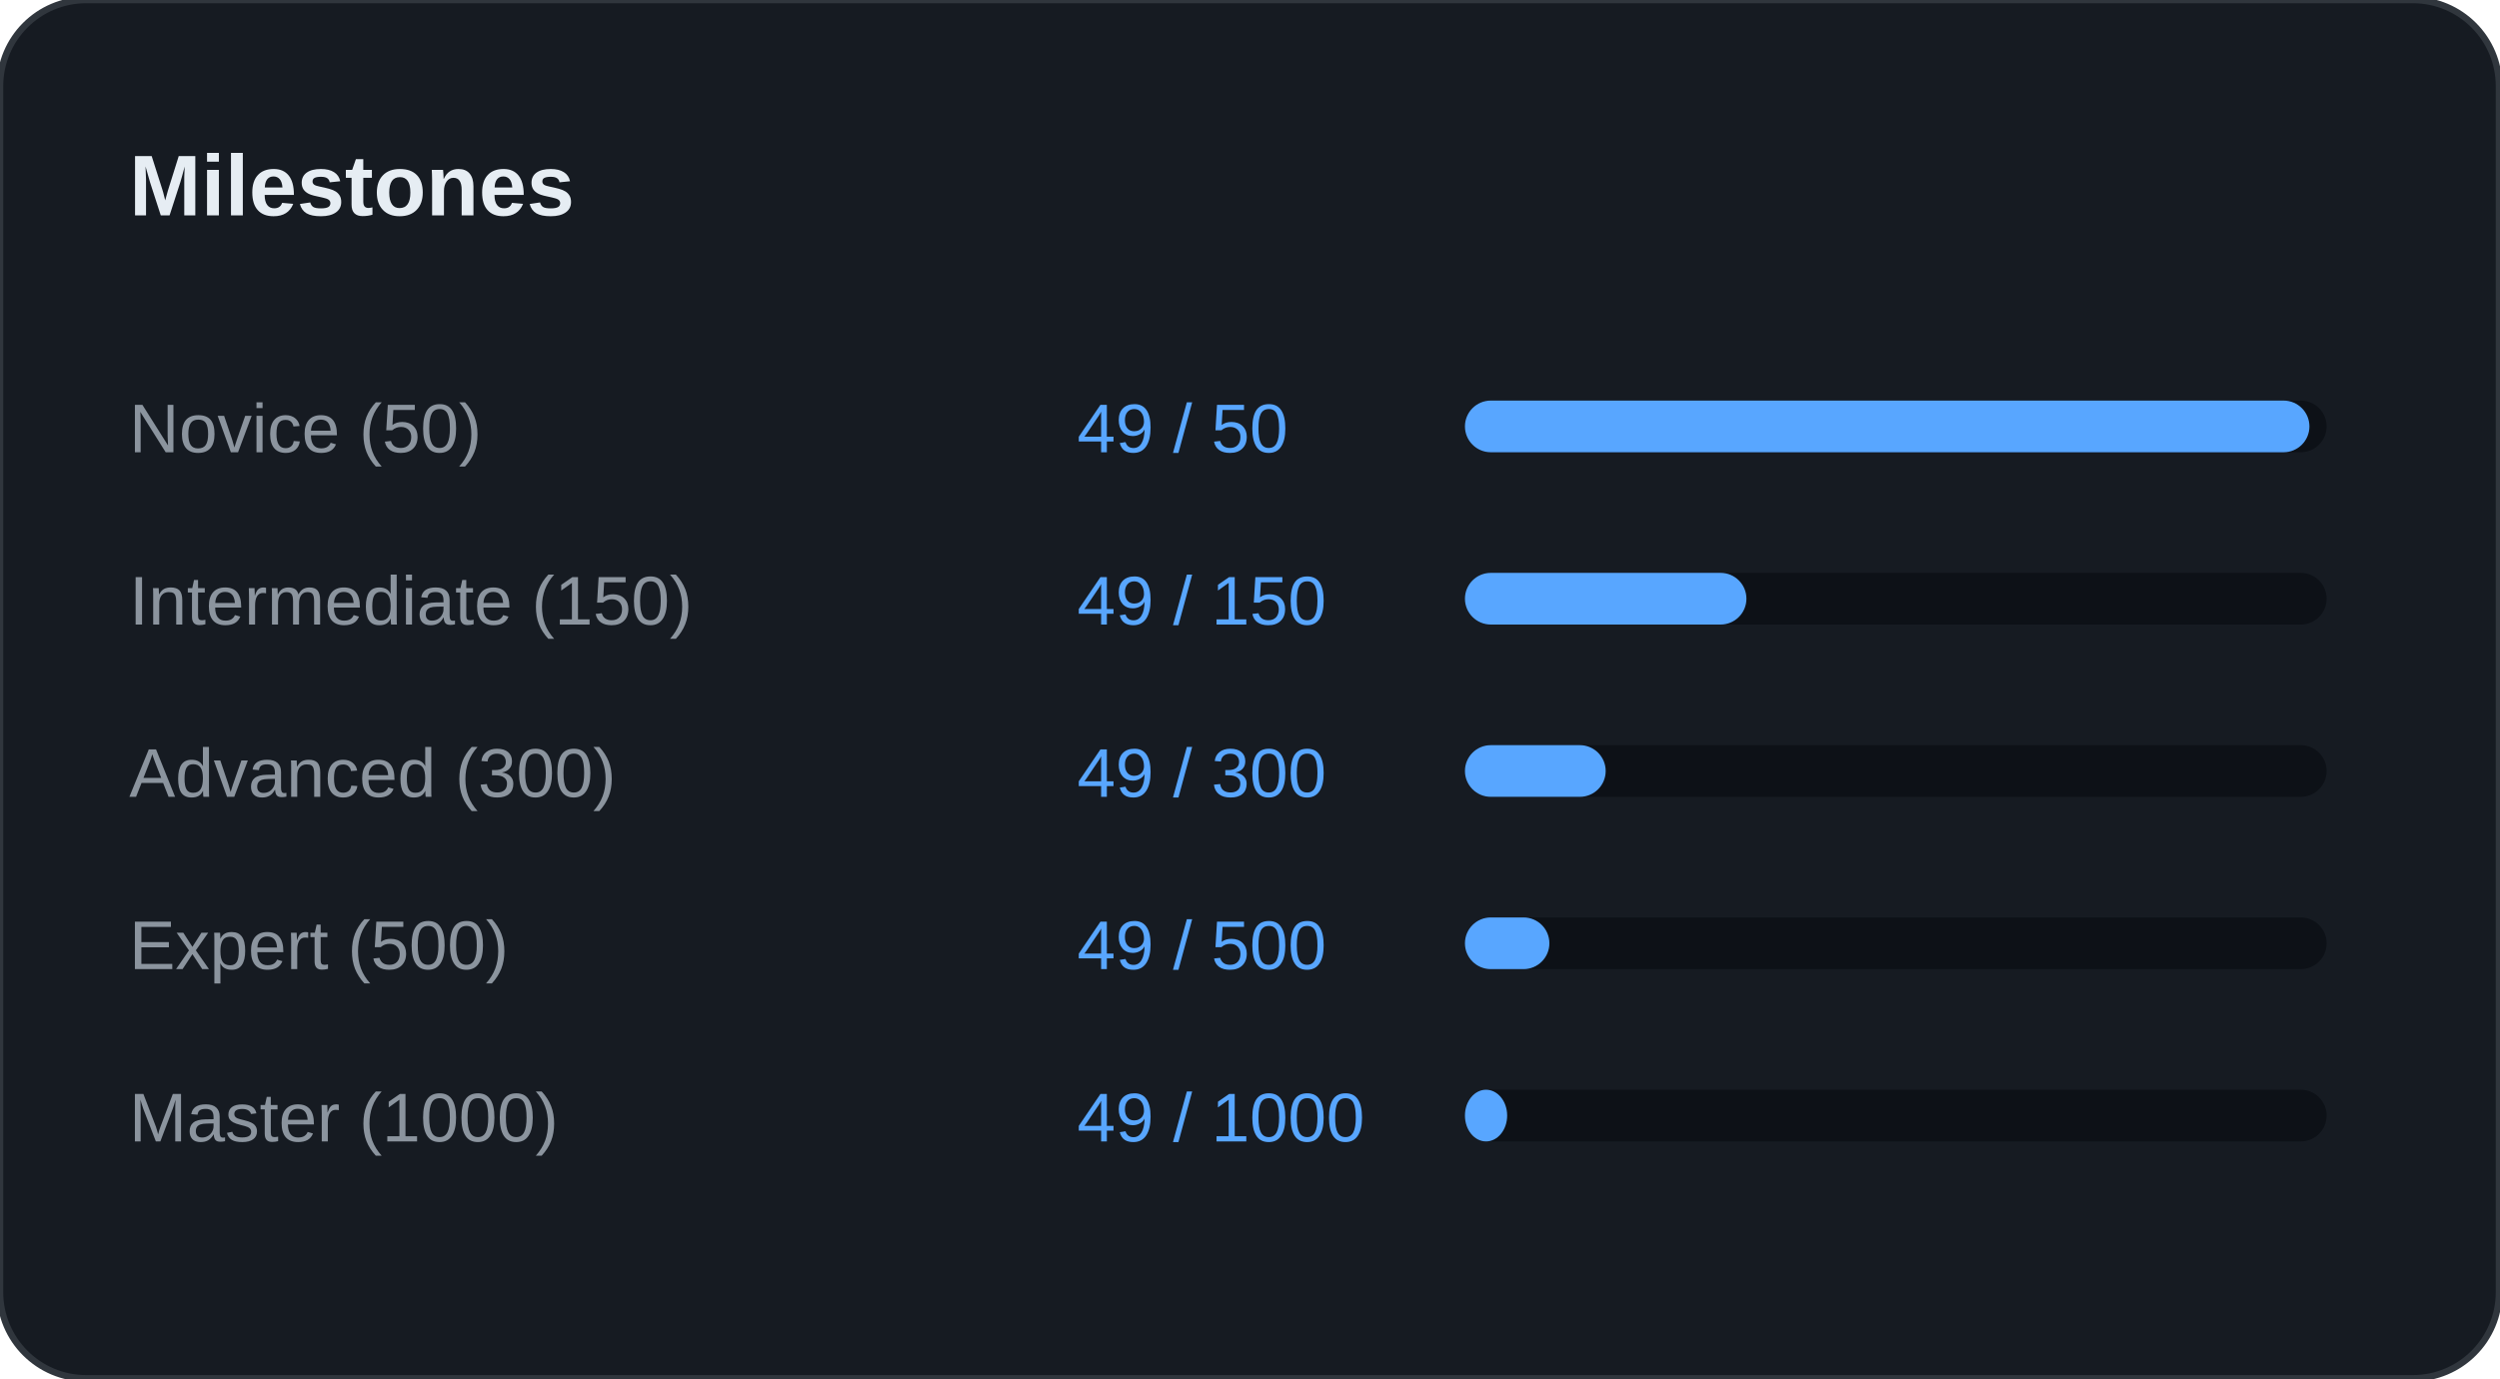
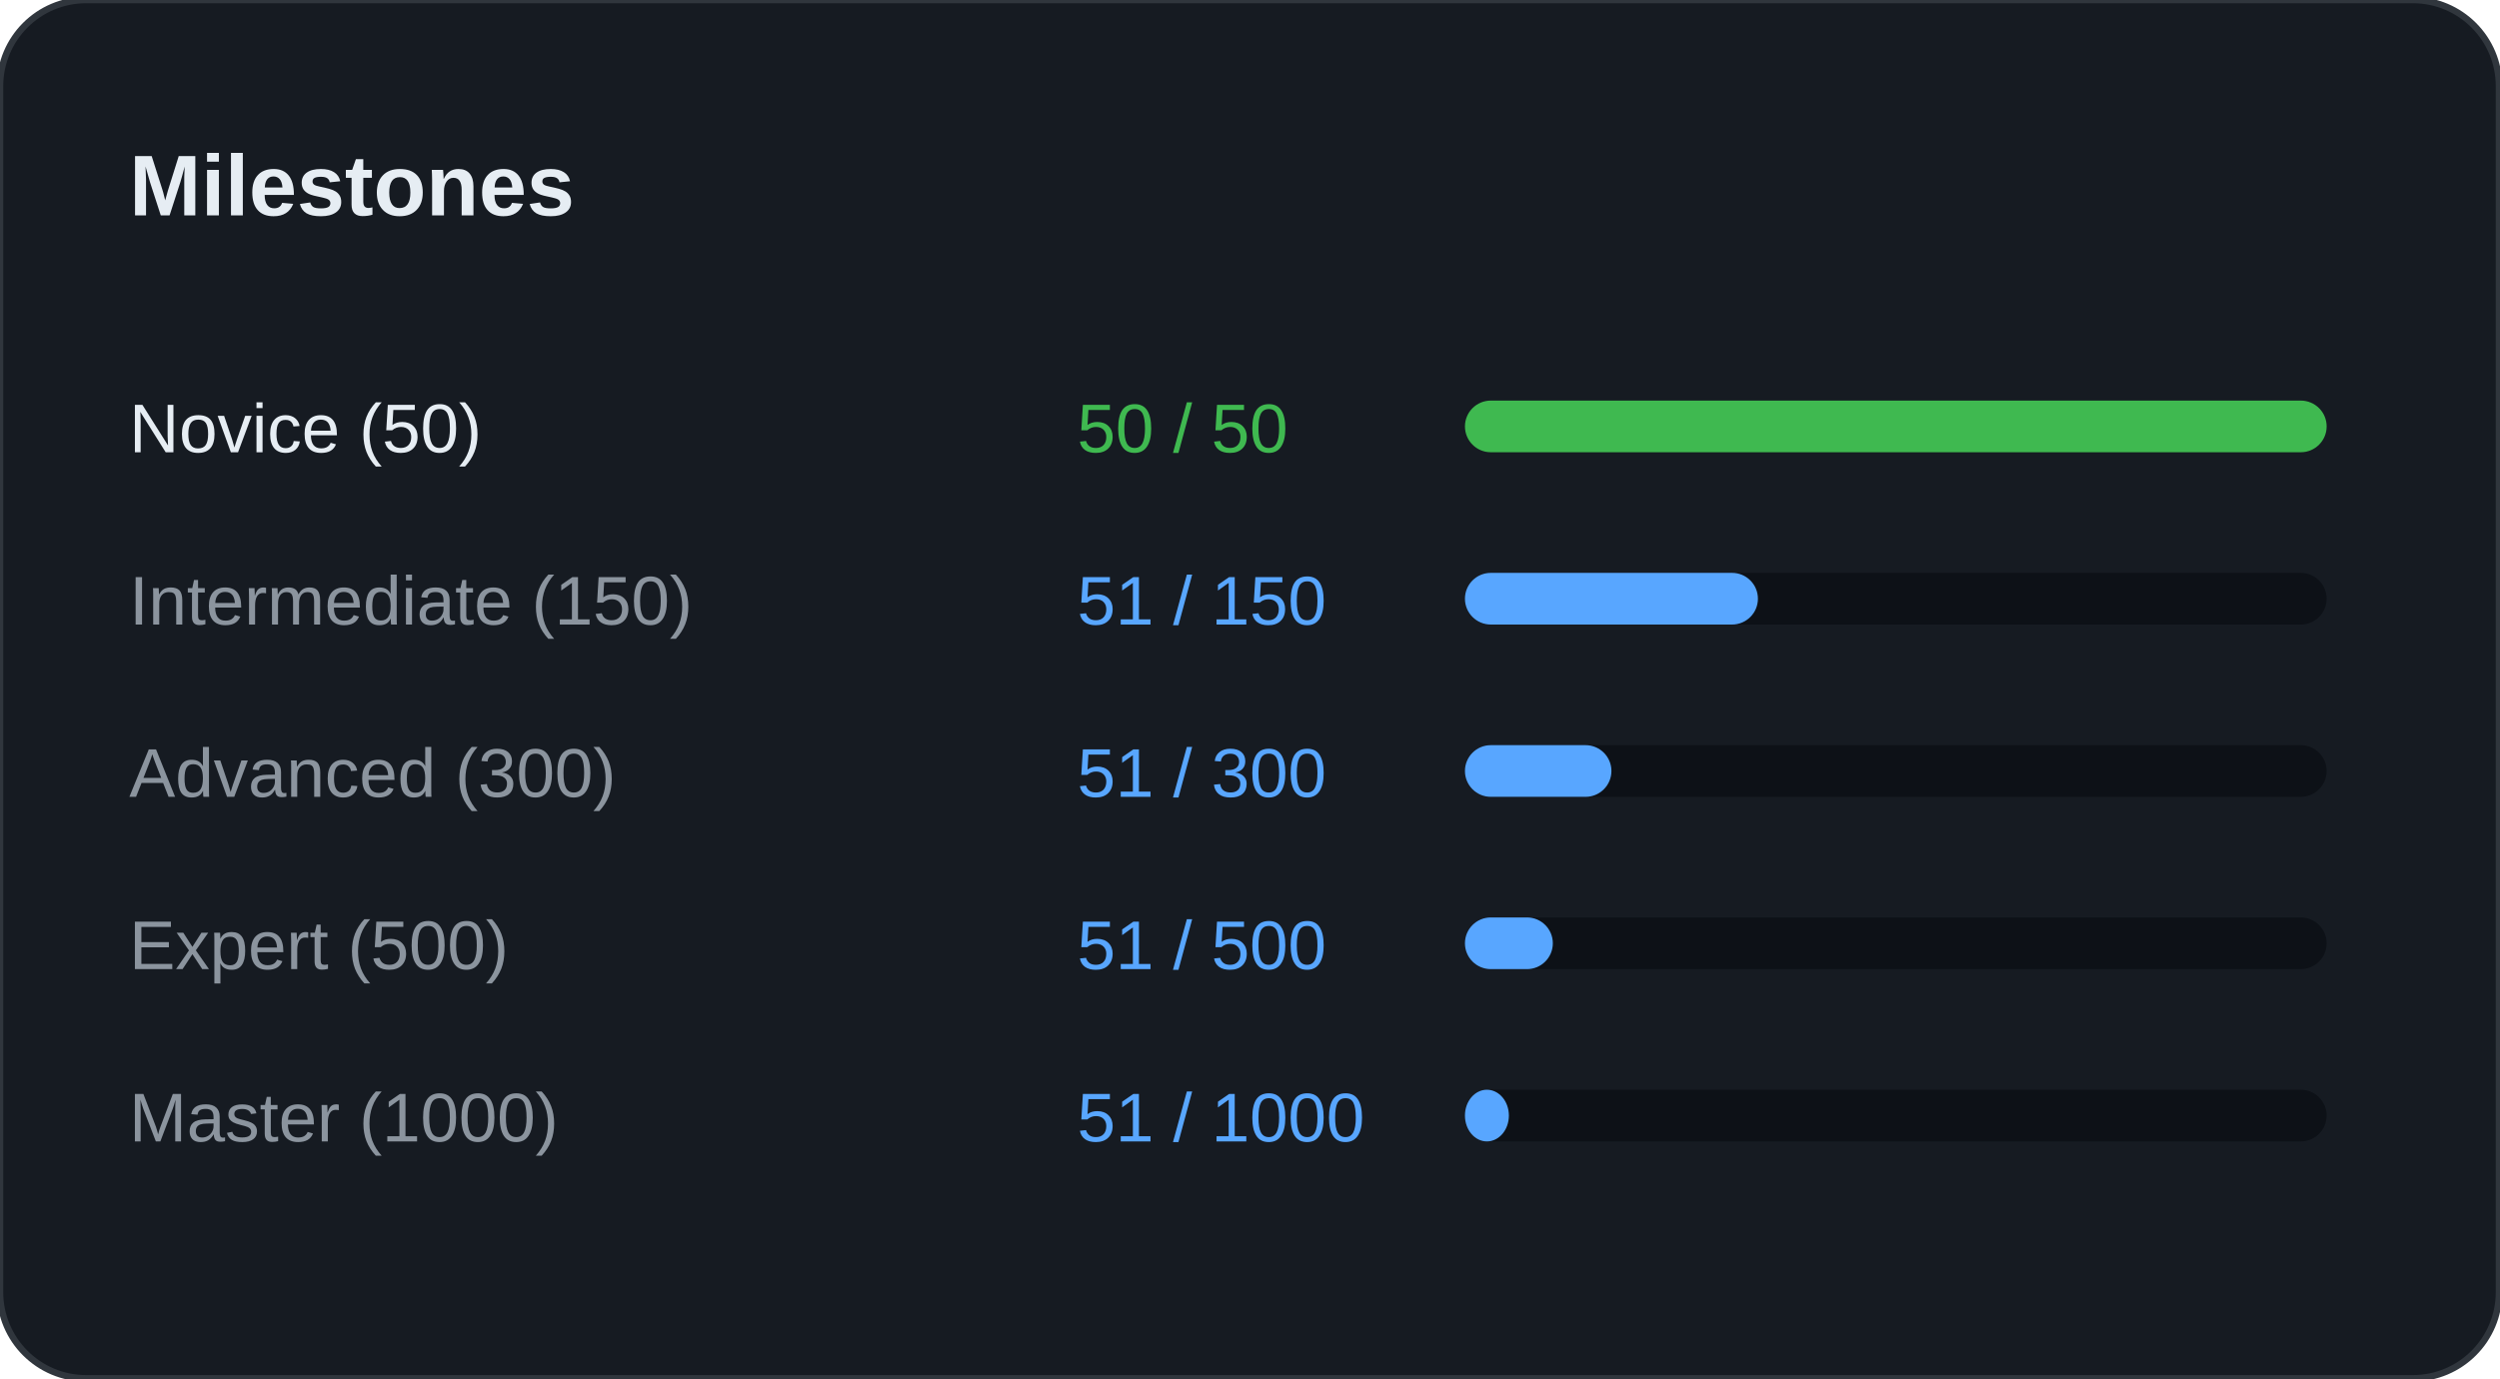
<svg xmlns="http://www.w3.org/2000/svg" width="100%" viewBox="0 0 580 320" preserveAspectRatio="xMidYMid meet">
  <rect width="580" height="320" rx="20" fill="#161B22" stroke="#30363D" stroke-width="1.5" />
  <text x="30" y="50" font-family="Segoe UI, Arial, sans-serif" font-size="20" font-weight="bold" fill="#E6EDF3">Milestones</text>
-   <text x="30" y="105" font-family="Segoe UI, Arial, sans-serif" font-size="16" fill="#8B949E">Novice (50)</text>
-   <text x="250" y="105" font-family="Segoe UI, Arial, sans-serif" font-size="16" fill="#58A6FF">49 / 50</text>
+   <text x="30" y="105" font-family="Segoe UI, Arial, sans-serif" font-size="16" fill="#E6EDF3">Novice (50)</text>
+   <text x="250" y="105" font-family="Segoe UI, Arial, sans-serif" font-size="16" fill="#3FB950">50 / 50</text>
  <rect x="340" y="93" width="200" height="12" rx="6" fill="#0D1117" />
-   <rect x="340" y="93" width="196" height="12" rx="6" fill="#58A6FF" />
+   <rect x="340" y="93" width="200" height="12" rx="6" fill="#3FB950" />
  <text x="30" y="145" font-family="Segoe UI, Arial, sans-serif" font-size="16" fill="#8B949E">Intermediate (150)</text>
-   <text x="250" y="145" font-family="Segoe UI, Arial, sans-serif" font-size="16" fill="#58A6FF">49 / 150</text>
+   <text x="250" y="145" font-family="Segoe UI, Arial, sans-serif" font-size="16" fill="#58A6FF">51 / 150</text>
  <rect x="340" y="133" width="200" height="12" rx="6" fill="#0D1117" />
-   <rect x="340" y="133" width="65.333" height="12" rx="6" fill="#58A6FF" />
+   <rect x="340" y="133" width="68" height="12" rx="6" fill="#58A6FF" />
  <text x="30" y="185" font-family="Segoe UI, Arial, sans-serif" font-size="16" fill="#8B949E">Advanced (300)</text>
-   <text x="250" y="185" font-family="Segoe UI, Arial, sans-serif" font-size="16" fill="#58A6FF">49 / 300</text>
+   <text x="250" y="185" font-family="Segoe UI, Arial, sans-serif" font-size="16" fill="#58A6FF">51 / 300</text>
  <rect x="340" y="173" width="200" height="12" rx="6" fill="#0D1117" />
-   <rect x="340" y="173" width="32.667" height="12" rx="6" fill="#58A6FF" />
+   <rect x="340" y="173" width="34" height="12" rx="6" fill="#58A6FF" />
  <text x="30" y="225" font-family="Segoe UI, Arial, sans-serif" font-size="16" fill="#8B949E">Expert (500)</text>
-   <text x="250" y="225" font-family="Segoe UI, Arial, sans-serif" font-size="16" fill="#58A6FF">49 / 500</text>
+   <text x="250" y="225" font-family="Segoe UI, Arial, sans-serif" font-size="16" fill="#58A6FF">51 / 500</text>
  <rect x="340" y="213" width="200" height="12" rx="6" fill="#0D1117" />
-   <rect x="340" y="213" width="19.6" height="12" rx="6" fill="#58A6FF" />
+   <rect x="340" y="213" width="20.4" height="12" rx="6" fill="#58A6FF" />
  <text x="30" y="265" font-family="Segoe UI, Arial, sans-serif" font-size="16" fill="#8B949E">Master (1000)</text>
-   <text x="250" y="265" font-family="Segoe UI, Arial, sans-serif" font-size="16" fill="#58A6FF">49 / 1000</text>
+   <text x="250" y="265" font-family="Segoe UI, Arial, sans-serif" font-size="16" fill="#58A6FF">51 / 1000</text>
  <rect x="340" y="253" width="200" height="12" rx="6" fill="#0D1117" />
-   <rect x="340" y="253" width="9.8" height="12" rx="6" fill="#58A6FF" />
+   <rect x="340" y="253" width="10.2" height="12" rx="6" fill="#58A6FF" />
</svg>
